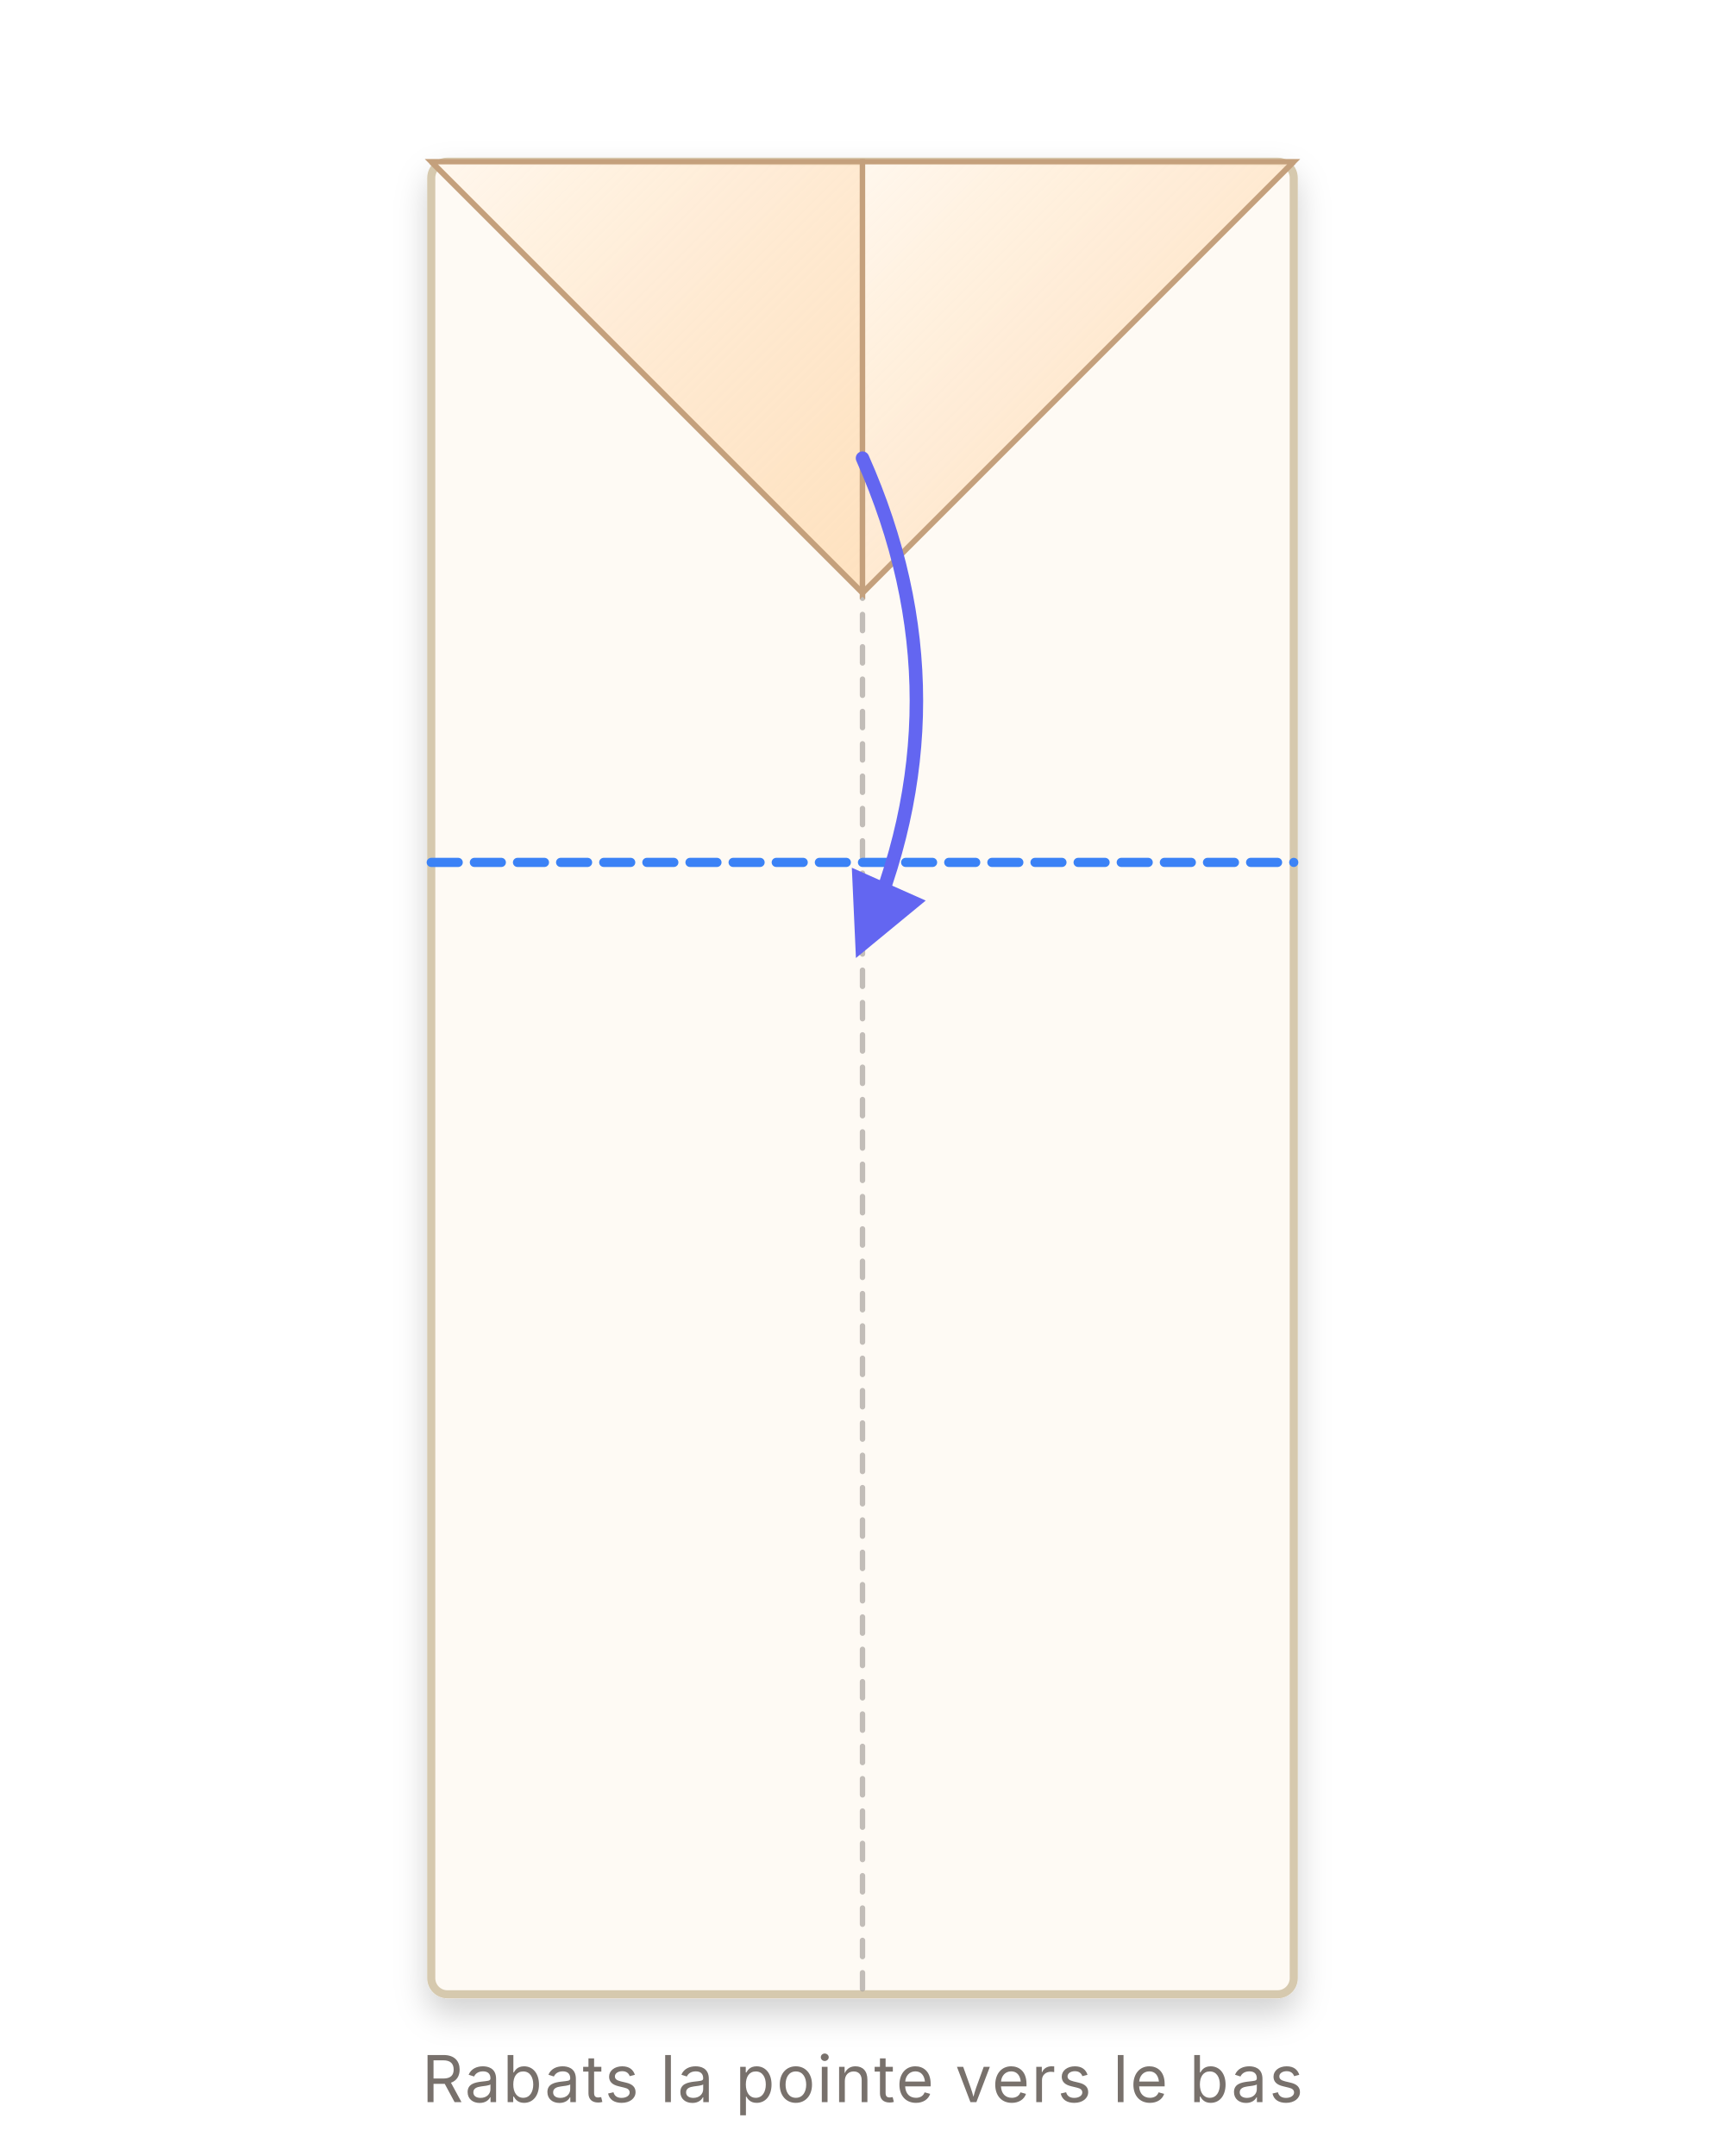
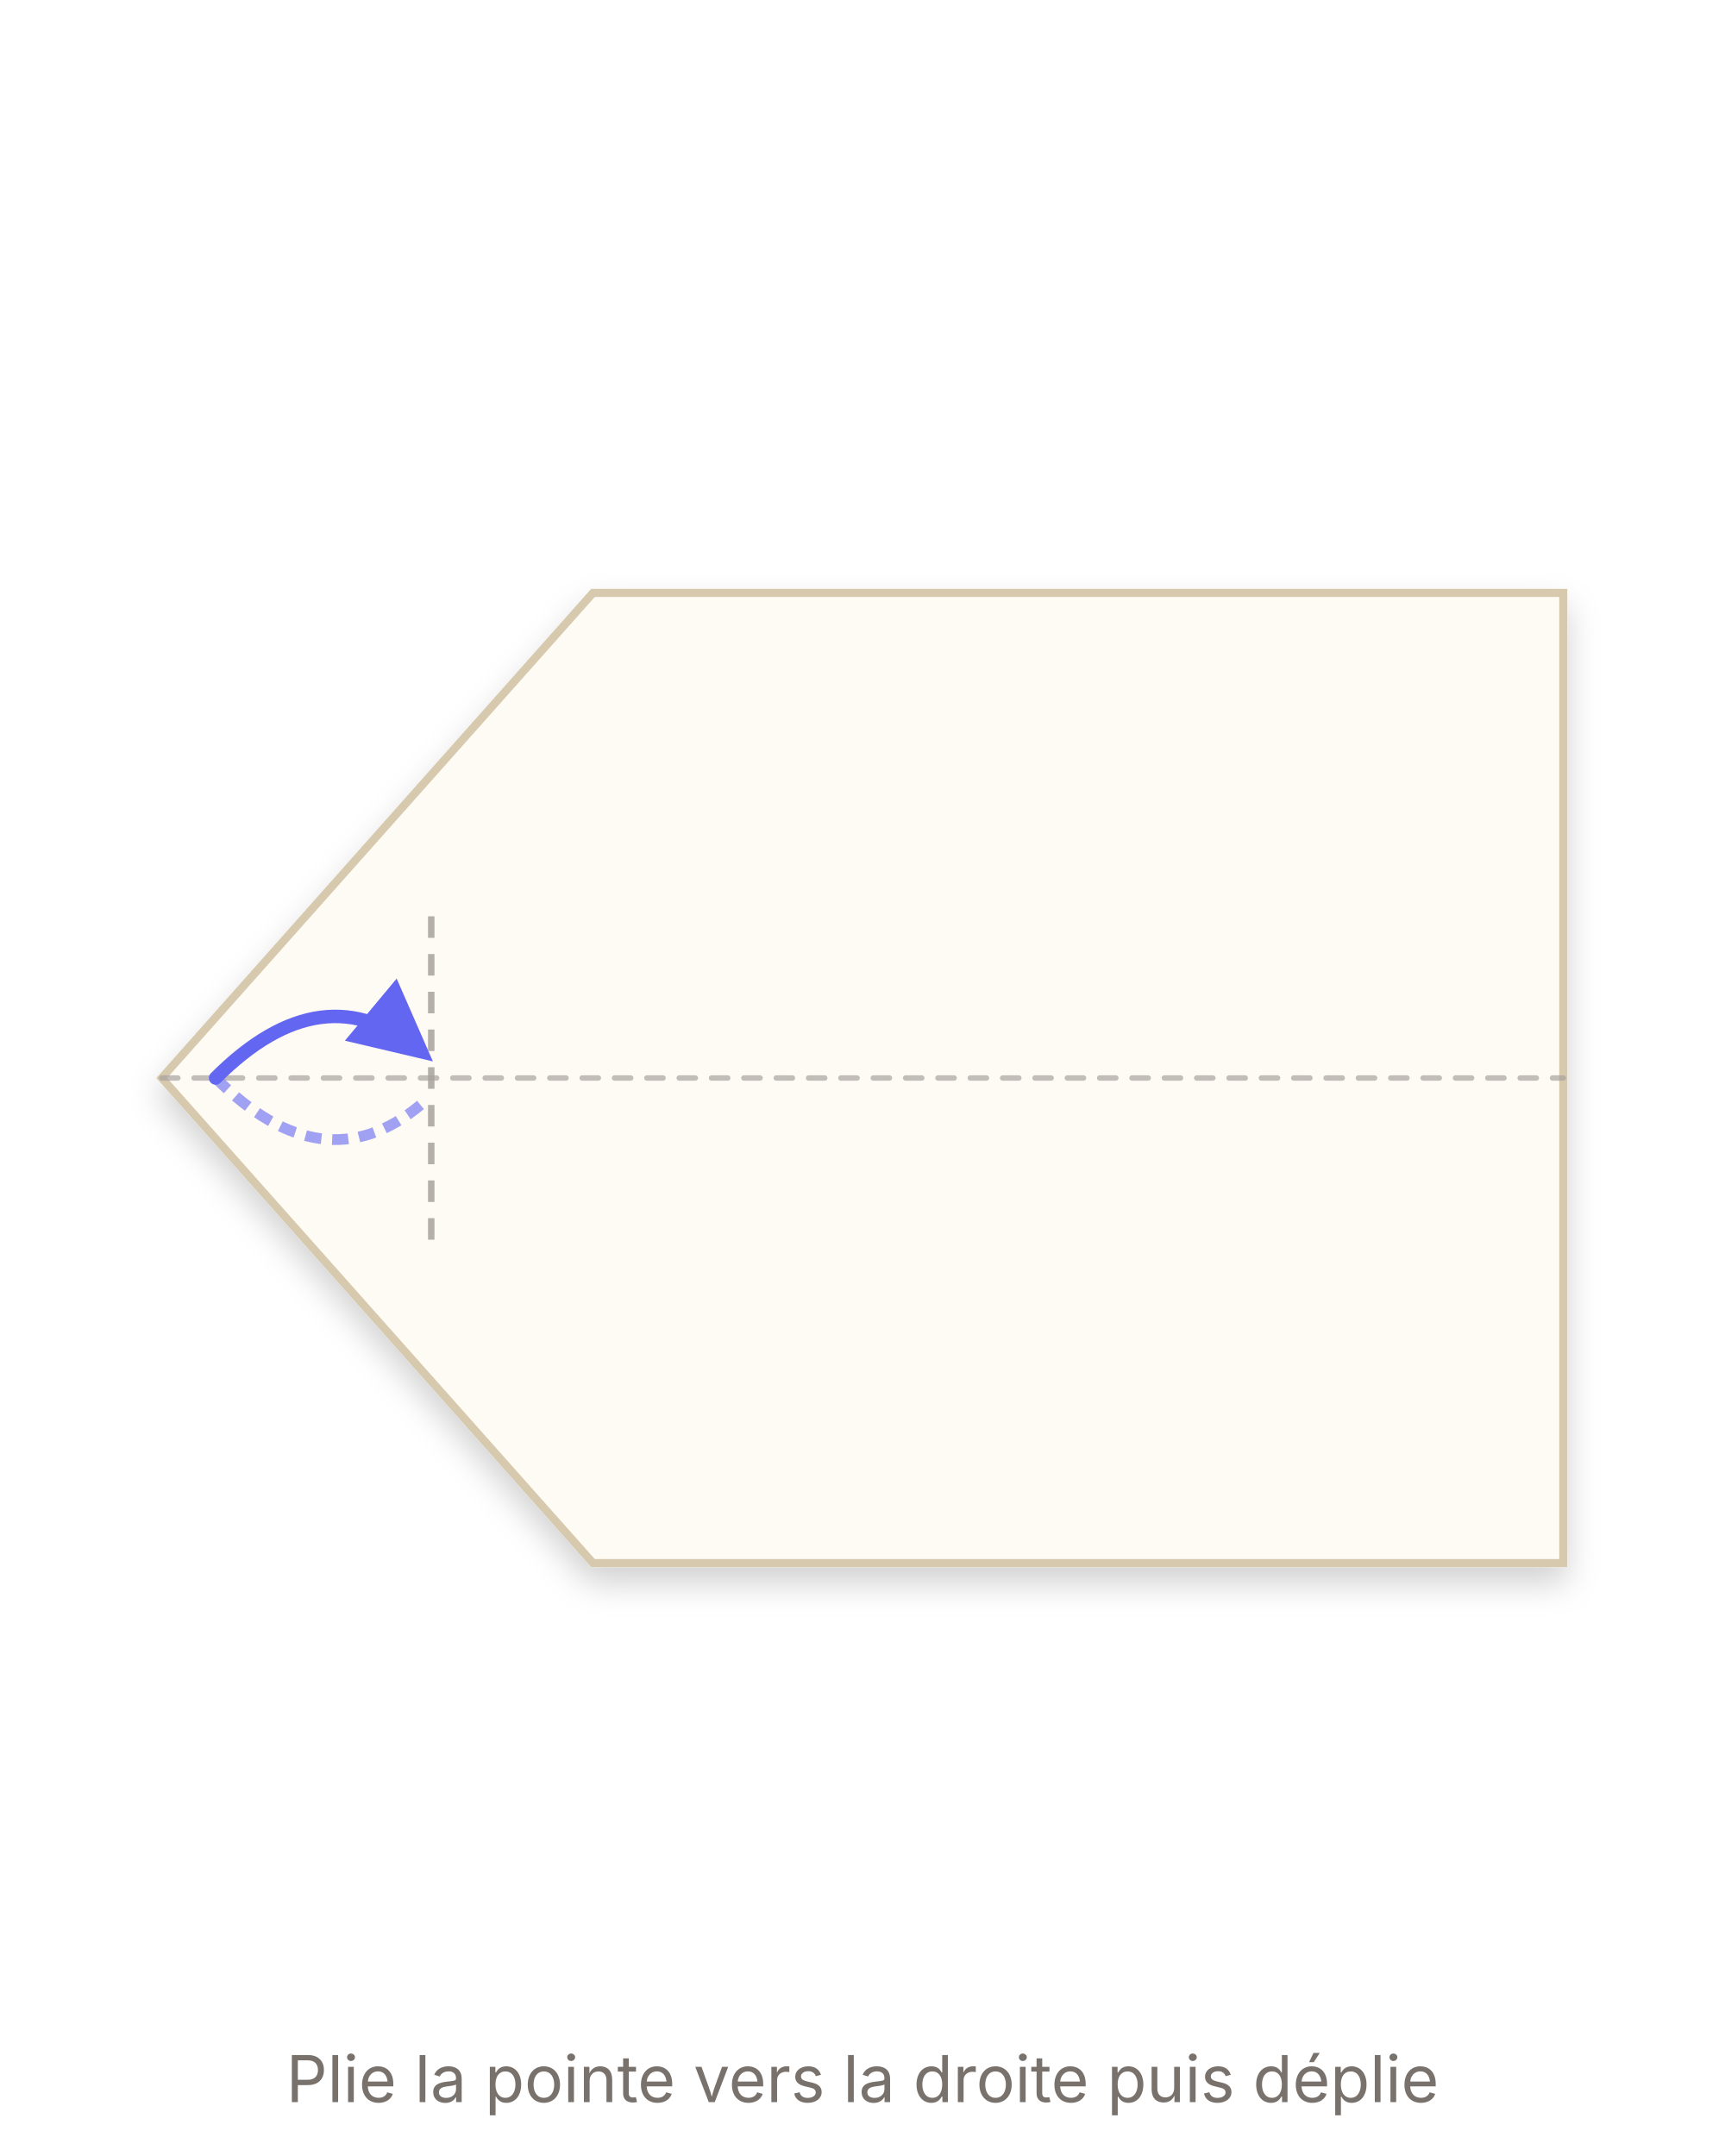
- <svg xmlns="http://www.w3.org/2000/svg" viewBox="0 0 320 400" fill="none" font-family="system-ui, -apple-system, sans-serif">
+ <svg xmlns="http://www.w3.org/2000/svg" viewBox="0 0 320 400" fill="none" font-family="system-ui,-apple-system,sans-serif">
  <defs>
    <filter id="ps" x="-10%" y="-10%" width="120%" height="120%">
      <feGaussianBlur in="SourceAlpha" stdDeviation="3" />
      <feOffset dx="0" dy="3" />
      <feComponentTransfer>
        <feFuncA type="linear" slope="0.18" />
      </feComponentTransfer>
      <feMerge>
        <feMergeNode />
        <feMergeNode in="SourceGraphic" />
      </feMerge>
    </filter>
    <marker id="arr" viewBox="0 0 10 10" refX="8" refY="5" markerWidth="6" markerHeight="6" orient="auto-start-reverse">
      <path d="M 0 0 L 10 5 L 0 10 z" fill="#6366f1" />
    </marker>
    <marker id="arrT" viewBox="0 0 10 10" refX="8" refY="5" markerWidth="6" markerHeight="6" orient="auto-start-reverse">
      <path d="M 0 0 L 10 5 L 0 10 z" fill="#14b8a6" />
    </marker>
    <linearGradient id="foldTri" x1="0" y1="0" x2="1" y2="1">
      <stop offset="0" stop-color="#fff7ed" />
      <stop offset="1" stop-color="#fed7aa" stop-opacity="0.7" />
    </linearGradient>
  </defs>
-   <rect x="80" y="30" width="160" height="340" rx="3" fill="#fefaf4" stroke="#d6c9ae" stroke-width="1.5" filter="url(#ps)" />
-   <line x1="160" y1="30" x2="160" y2="370" stroke="#a8a29e" stroke-width="1" stroke-dasharray="3 3" stroke-linecap="round" opacity="0.7" />
-   <polygon points="80,30 160,30 160,110" fill="url(#foldTri)" stroke="#c4a07c" stroke-width="1" />
-   <line x1="80" y1="30" x2="160" y2="110" stroke="#c4a07c" stroke-width="1" />
-   <polygon points="240,30 160,30 160,110" fill="url(#foldTri)" stroke="#c4a07c" stroke-width="1" />
-   <line x1="240" y1="30" x2="160" y2="110" stroke="#c4a07c" stroke-width="1" />
-   <line x1="80" y1="160" x2="240" y2="160" stroke="#3b82f6" stroke-width="1.7" stroke-dasharray="5 3" stroke-linecap="round" />
-   <path d="M 160 85 Q 180 130 160 175" stroke="#6366f1" stroke-width="2.5" stroke-linecap="round" fill="none" marker-end="url(#arr)" />
-   <text x="160" y="390" text-anchor="middle" font-size="12" fill="#78716c" letter-spacing="0.3">Rabats la pointe vers le bas</text>
+   <polygon points="30,200 110,110 290,110 290,290 110,290" fill="#fefaf4" stroke="#d6c9ae" stroke-width="1.5" filter="url(#ps)" />
+   <line x1="30" y1="200" x2="290" y2="200" stroke="#a8a29e" stroke-width="1" stroke-dasharray="3 3" stroke-linecap="round" opacity="0.7" />
+   <line x1="80" y1="170" x2="80" y2="230" stroke="#a8a29e" stroke-width="1.2" stroke-dasharray="4 3" opacity="0.85" />
+   <path d="M 40 200 Q 60 180 78 195" stroke="#6366f1" stroke-width="2.5" stroke-linecap="round" fill="none" marker-end="url(#arr)" />
+   <path d="M 78 205 Q 60 220 40 200" stroke="#6366f1" stroke-width="2" stroke-dasharray="3 2" fill="none" opacity="0.6" />
+   <text x="160" y="390" text-anchor="middle" font-size="12" fill="#78716c">Plie la pointe vers la droite puis déplie</text>
</svg>
